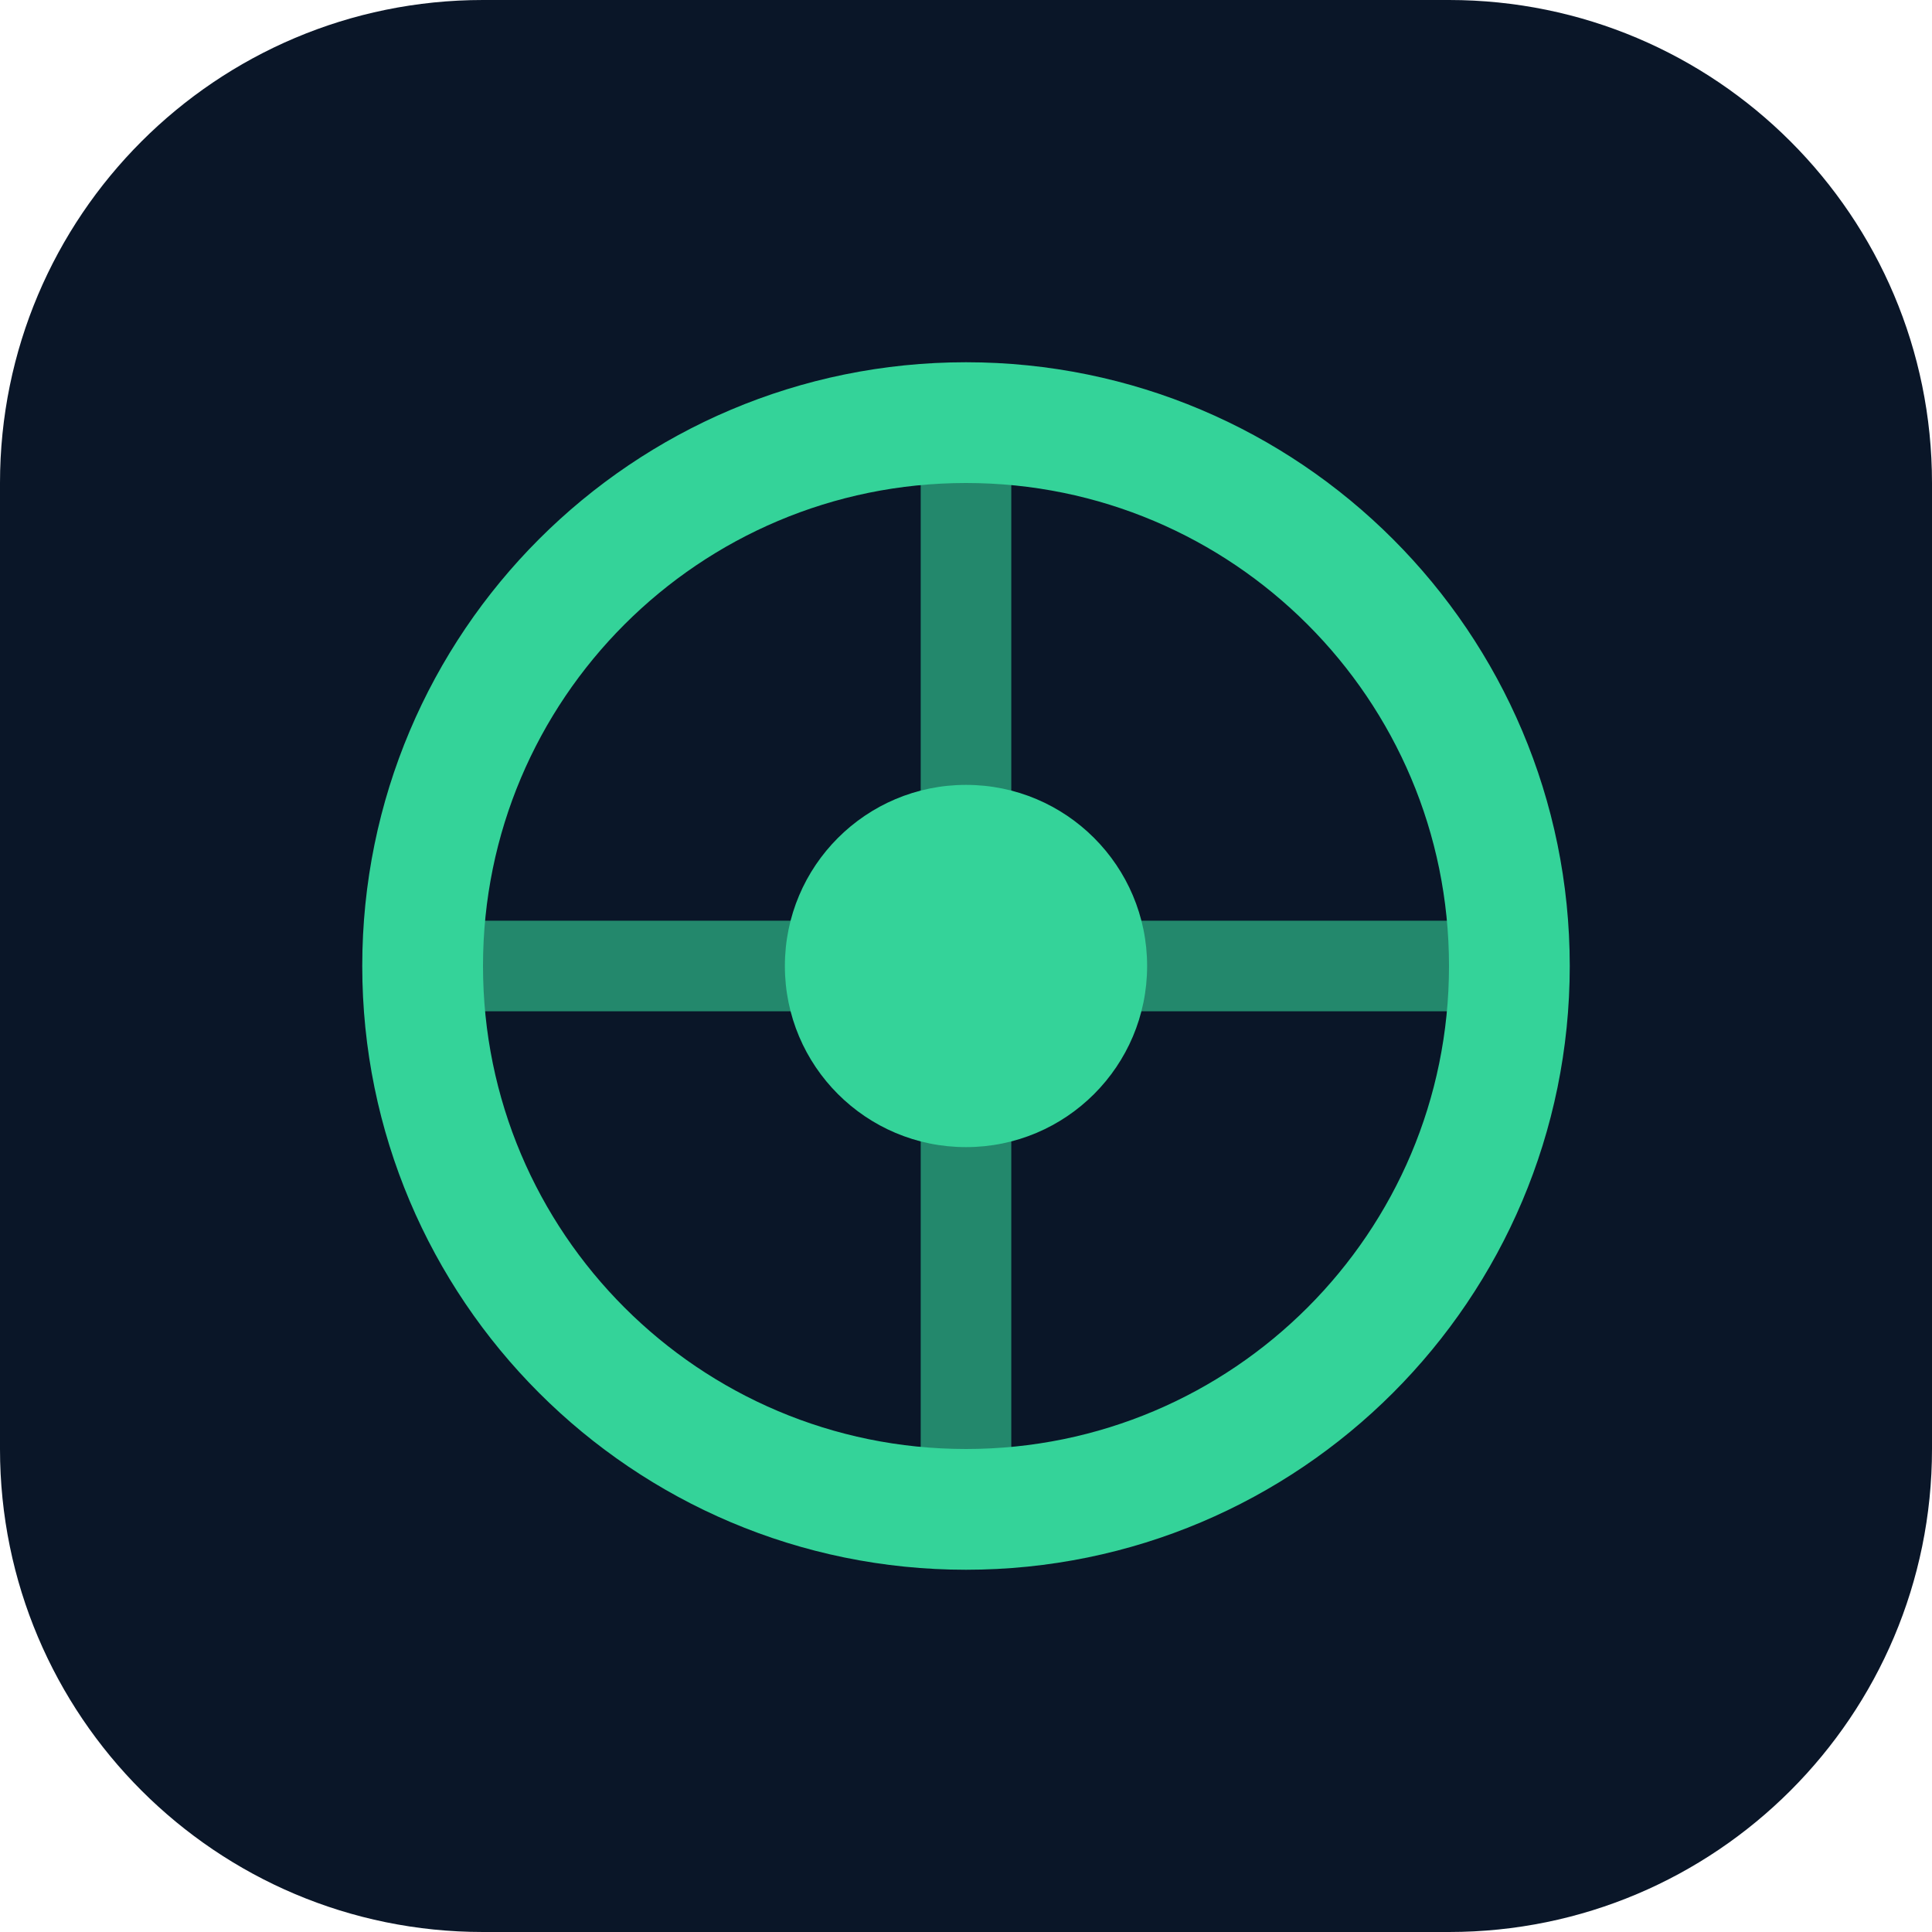
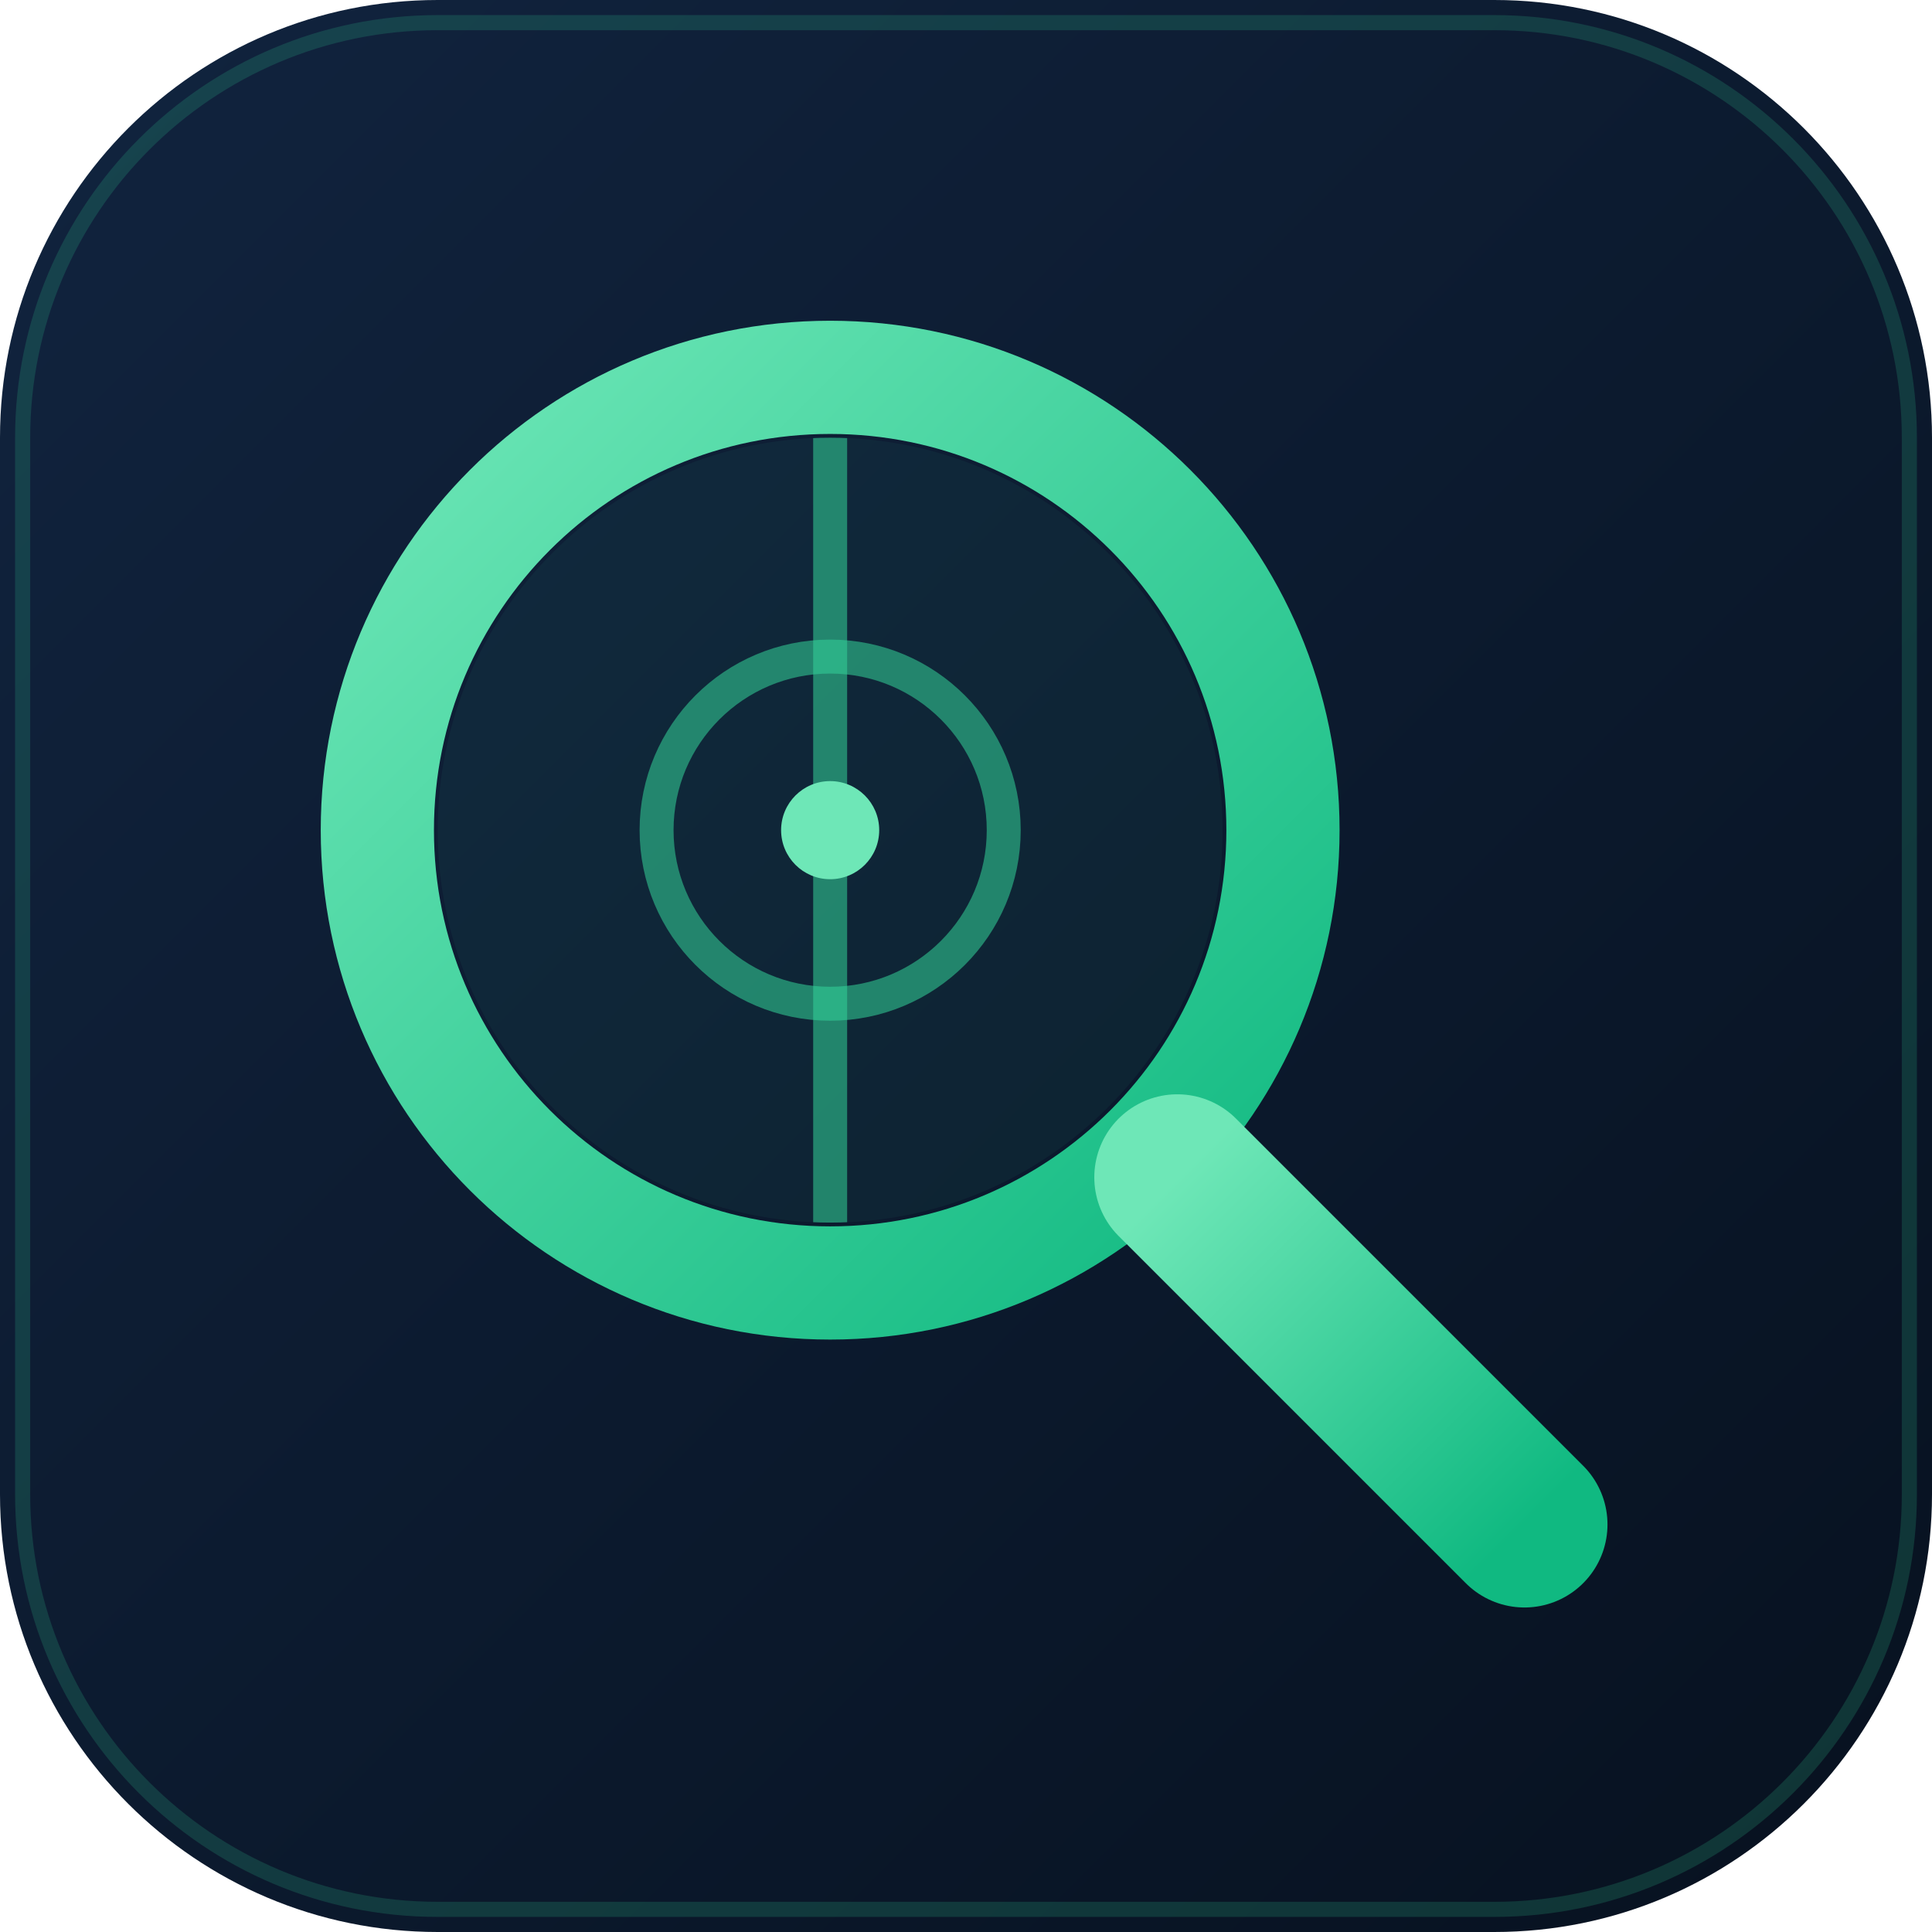
- <svg xmlns="http://www.w3.org/2000/svg" viewBox="0 0 32 32">
-   <rect width="32" height="32" rx="8" fill="#0a1628" />
-   <circle cx="16" cy="16" r="9" fill="none" stroke="#34d399" stroke-width="2" />
-   <path d="M16 7v18M7 16h18" stroke="#34d399" stroke-width="1.5" stroke-opacity="0.6" />
-   <circle cx="16" cy="16" r="3" fill="#34d399" />
+ <svg xmlns="http://www.w3.org/2000/svg" viewBox="0 0 512 512" width="512" height="512">
+   <defs>
+     <linearGradient id="bg" x1="0" y1="0" x2="1" y2="1">
+       <stop offset="0" stop-color="#11243f" />
+       <stop offset="1" stop-color="#07111f" />
+     </linearGradient>
+     <linearGradient id="em" x1="0" y1="0" x2="1" y2="1">
+       <stop offset="0" stop-color="#6ee7b7" />
+       <stop offset="1" stop-color="#10b981" />
+     </linearGradient>
+     <clipPath id="lens">
+       <circle cx="220" cy="220" r="104" />
+     </clipPath>
+   </defs>
+   <rect width="512" height="512" rx="116" fill="url(#bg)" />
+   <rect x="6" y="6" width="500" height="500" rx="110" fill="none" stroke="#34d399" stroke-opacity="0.18" stroke-width="4" />
+   <g clip-path="url(#lens)" stroke="#34d399" stroke-opacity="0.55" stroke-width="9" fill="none">
+     <rect x="96" y="96" width="248" height="248" fill="#34d399" fill-opacity="0.06" stroke="none" />
+     <line x1="220" y1="100" x2="220" y2="340" />
+     <circle cx="220" cy="220" r="46" />
+   </g>
+   <circle cx="220" cy="220" r="13" fill="#6ee7b7" />
+   <circle cx="220" cy="220" r="120" fill="none" stroke="url(#em)" stroke-width="30" />
+   <line x1="312" y1="312" x2="404" y2="404" stroke="url(#em)" stroke-width="44" stroke-linecap="round" />
</svg>
